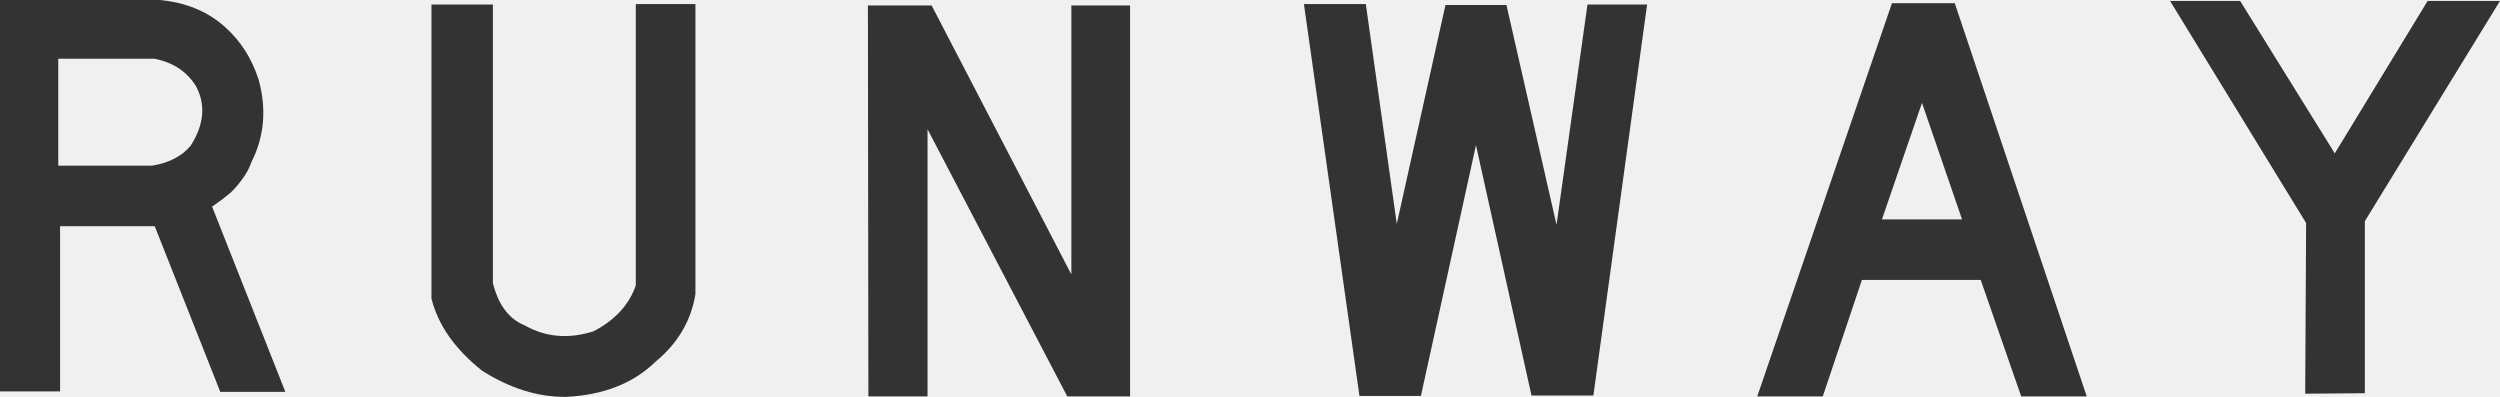
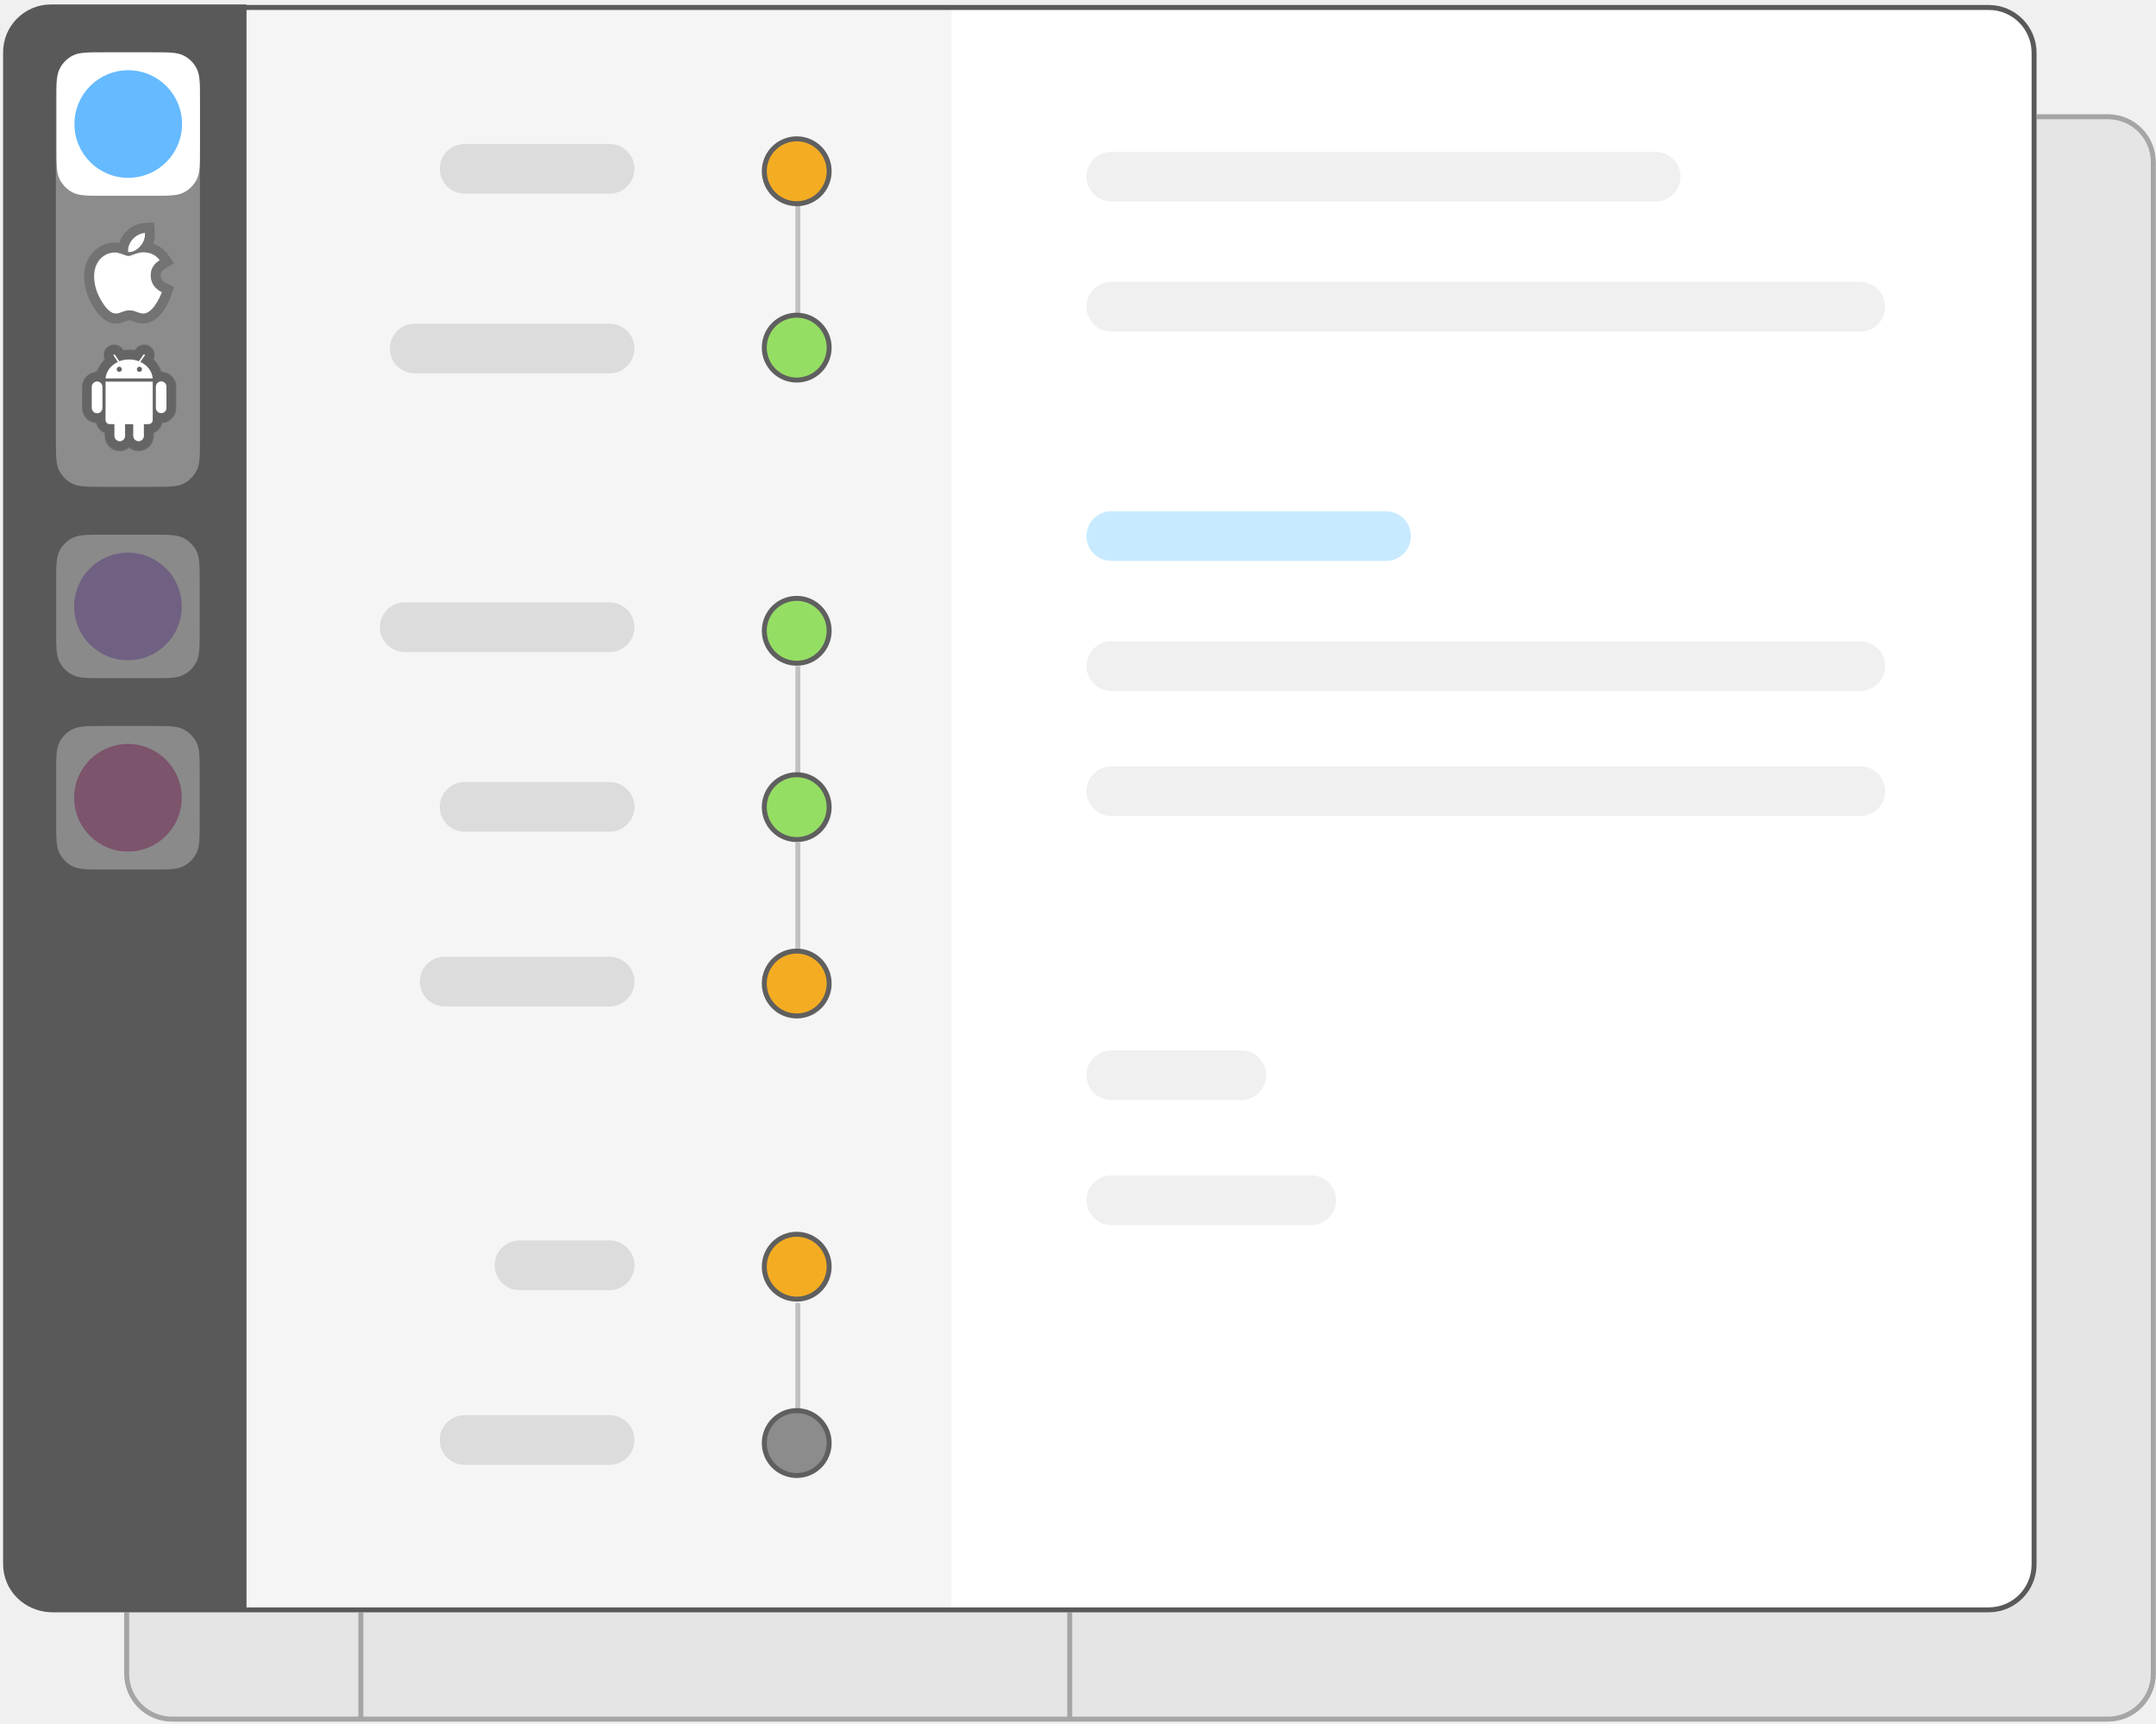
- <svg xmlns="http://www.w3.org/2000/svg" width="800" height="127" viewBox="0 0 800 127" fill="none">
-   <path d="M18.642 18.788H49.372C55.392 19.953 59.858 22.914 62.771 27.672C65.878 33.594 65.295 39.905 61.023 46.605C58.207 50.003 54.081 52.139 48.644 53.013H18.642V18.788ZM0 0V125.25H19.224V72.383H49.518L70.49 125.396H91.316L67.868 66.121C70.101 64.567 71.8 63.305 72.966 62.334C74.228 61.363 75.587 59.907 77.043 57.965C78.597 56.023 79.762 53.935 80.539 51.702C84.617 43.546 85.345 34.759 82.724 25.341C80.49 18.545 76.898 12.962 71.946 8.593C66.412 3.641 59.47 0.777 51.12 0H0Z" fill="#333333" />
-   <path d="M138.067 1.456V95.54C140.203 104.084 145.64 111.803 154.378 118.697C163.311 124.328 172.243 127.095 181.176 126.998C193.118 126.415 202.634 122.677 209.721 115.784C216.906 109.861 221.178 102.628 222.538 94.083V1.311H203.459V91.316C201.323 97.53 196.808 102.433 189.914 106.026C181.953 108.55 174.622 107.919 167.923 104.133C162.874 102.094 159.476 97.579 157.728 90.588V1.456H138.067Z" fill="#333333" />
-   <path d="M277.881 126.852H296.814V41.362L341.526 126.852H361.624V1.748H342.836V87.821L298.125 1.748H277.735L277.881 126.852Z" fill="#333333" />
-   <path d="M417.258 1.311L435.026 126.707H454.688L472.31 46.459L490.078 126.561H509.885L527.071 1.456H507.992L498.088 71.946L482.068 1.602H462.552L446.969 71.655L437.065 1.311H417.258Z" fill="#333333" />
-   <path d="M627.854 70.198H602.221L615.037 32.915L627.854 70.198ZM667.759 126.852L625.523 1.019H605.425L562.316 126.852H583.288L595.813 89.569H633.825L646.787 126.852H667.759Z" fill="#333333" />
-   <path d="M737.957 71.364L737.666 125.979L756.745 125.833V70.781L800 0.291H776.843L747.133 49.081L716.84 0.291H694.411L737.957 71.364Z" fill="#333333" />
+ <svg xmlns="http://www.w3.org/2000/svg" width="434" height="347" fill="none">
+   <g stroke="#595959" opacity=".5">
+     <rect width="407.96" height="322.55" x="25.5" y="23.5" fill="#D9D9D9" rx="9.13" />
+     <path d="M72.643 345.997V22.447M215.333 345.997V22.447" />
+   </g>
+   <rect width="408.96" height="323.55" x="1" y="1" fill="#fff" rx="9.63" />
+   <path fill="#F5F5F5" d="M48.854.896h142.685V324.45H48.854z" />
+   <circle cx="160.379" cy="34.475" r="6.529" fill="#F4AD22" stroke="#5F5F5F" />
+   <rect width="39.188" height="10" x="88.525" y="28.98" fill="#C4C4C4" fill-opacity=".5" rx="5" />
+   <circle cx="160.379" cy="69.974" r="6.529" fill="#95DE64" stroke="#5F5F5F" />
+   <rect width="49.236" height="10" x="78.477" y="65.149" fill="#C4C4C4" fill-opacity=".5" rx="5" />
+   <circle cx="160.379" cy="126.974" r="6.529" fill="#95DE64" stroke="#5F5F5F" />
+   <rect width="51.246" height="10" x="76.468" y="121.252" fill="#C4C4C4" fill-opacity=".5" rx="5" />
+   <circle cx="160.379" cy="162.474" r="6.529" fill="#95DE64" stroke="#5F5F5F" />
+   <rect width="39.188" height="10" x="88.525" y="157.422" fill="#C4C4C4" fill-opacity=".5" rx="5" />
+   <circle cx="160.379" cy="197.974" r="6.529" fill="#F4AD22" stroke="#5F5F5F" />
+   <rect width="43.208" height="10" x="84.506" y="192.587" fill="#C4C4C4" fill-opacity=".5" rx="5" />
+   <circle cx="160.379" cy="254.974" r="6.529" fill="#F4AD22" stroke="#5F5F5F" />
+   <rect width="28.135" height="10" x="99.578" y="249.695" fill="#C4C4C4" fill-opacity=".5" rx="5" />
+   <circle cx="160.379" cy="290.474" r="6.529" fill="#8C8C8C" stroke="#5F5F5F" />
+   <rect width="39.188" height="10" x="88.525" y="284.86" fill="#C4C4C4" fill-opacity=".5" rx="5" />
+   <path stroke="#595959" d="M160.608 41.425v22.106M160.608 134.096v22.106M160.608 169.6v22.106M160.608 262.271v22.106" opacity=".33" />
+   <path fill="#595959" d="M.623 10.527a9.63 9.63 0 0 1 9.63-9.63h39.37V324.45h-39.37c-5.319 0-9.63-4.312-9.63-9.63V10.526Z" />
+   <path fill="#8C8C8C" d="M11.25 20.628c0-3.37 0-5.055.657-6.342a6.017 6.017 0 0 1 2.63-2.63C15.823 11 17.508 11 20.878 11h9.744c3.37 0 5.055 0 6.342.656a6.018 6.018 0 0 1 2.63 2.63c.656 1.287.656 2.972.656 6.342v67.744c0 3.37 0 5.055-.656 6.342a6.018 6.018 0 0 1-2.63 2.63C35.678 98 33.993 98 30.623 98h-9.744c-3.37 0-5.055 0-6.343-.656a6.017 6.017 0 0 1-2.63-2.63c-.655-1.287-.655-2.972-.655-6.342V20.628Z" />
+   <path fill="#fff" d="M30.348 55.463c-.007-1.332.596-2.336 1.815-3.076-.682-.977-1.713-1.514-3.072-1.617-1.288-.102-2.696.75-3.211.75-.545 0-1.791-.715-2.772-.715-2.023.03-4.174 1.613-4.174 4.832 0 .95.174 1.933.522 2.945.465 1.332 2.14 4.596 3.889 4.543.914-.022 1.56-.648 2.75-.648 1.154 0 1.751.648 2.771.648 1.764-.025 3.28-2.992 3.72-4.328-2.365-1.115-2.238-3.266-2.238-3.334Zm-2.052-5.957c.99-1.176.9-2.246.87-2.631-.874.05-1.886.596-2.462 1.266-.635.718-1.008 1.607-.928 2.609.945.072 1.809-.414 2.52-1.244Z" />
+   <path fill="#595959" fill-rule="evenodd" d="M35.023 52.99 33.2 54.096c-.39.238-.583.456-.685.627-.096.162-.17.38-.168.728l-2 .012c-.006-1.12.42-2.01 1.281-2.704.163-.13.34-.255.534-.372a3.582 3.582 0 0 0-1.64-1.301 4.39 4.39 0 0 0-.756-.224 5.444 5.444 0 0 0-.676-.092c-.818-.065-1.684.255-2.34.497-.376.14-.683.253-.871.253a.946.946 0 0 1-.162-.016c-.223-.04-.518-.146-.845-.264a10.39 10.39 0 0 0-1.04-.335l-.052-.012a3.004 3.004 0 0 0-.673-.088c-2.023.031-4.174 1.613-4.174 4.832 0 .951.174 1.933.522 2.945.465 1.332 2.14 4.596 3.889 4.543.42-.01.783-.147 1.168-.293.454-.172.938-.355 1.581-.355.595 0 1.043.172 1.476.339.407.157.802.31 1.296.31 1.764-.026 3.28-2.993 3.72-4.329-2.3-1.085-2.243-3.149-2.238-3.324v-.01h2v.012c-.002.056-.009.264.099.544.1.261.327.655.993.969l1.601.755-.555 1.681a12.746 12.746 0 0 1-1.64 3.195c-.395.552-.896 1.134-1.504 1.598-.606.461-1.437.893-2.447.908H28.866c-.878 0-1.586-.275-1.978-.428l-.076-.03c-.402-.155-.54-.19-.718-.19-.219 0-.398.047-.775.188l-.101.04c-.356.137-1.036.4-1.82.42-1.077.03-1.956-.45-2.562-.922-.619-.482-1.136-1.094-1.546-1.67-.817-1.147-1.435-2.468-1.723-3.292l-.003-.009c-.41-1.195-.63-2.397-.63-3.595 0-4.314 3.03-6.784 6.143-6.832h.031c.308 0 .614.037.901.092a5.796 5.796 0 0 1 1.188-2.07c.89-1.03 2.383-1.863 3.854-1.948l1.96-.114.15 1.958a5.32 5.32 0 0 1-.316 2.356 5.598 5.598 0 0 1 2.958 2.163l1.22 1.748Zm-5.842-5.865a4.72 4.72 0 0 0-.014-.241v-.009a2.625 2.625 0 0 0-.087.007c-.7.066-1.473.434-2.037.92a4.179 4.179 0 0 0-.698.805 3.594 3.594 0 0 0-.49 1.117 3.271 3.271 0 0 0-.079 1.026l.104.006c.22.007.434-.016.644-.066.491-.117.951-.385 1.37-.767a4.377 4.377 0 0 0 .667-.765c.092-.135.17-.267.238-.396a3.268 3.268 0 0 0 .382-1.637Z" clip-rule="evenodd" opacity=".5" />
+   <path fill="#fff" d="M21.274 84.57c0 .457.373.83.832.83h.951v2.352c0 .596.479 1.082 1.067 1.082.59 0 1.066-.485 1.066-1.082v-2.354h1.66v2.352c0 .596.479 1.082 1.067 1.082.59 0 1.066-.484 1.066-1.082v-2.352h.951a.832.832 0 0 0 .832-.83V76.85h-9.492v7.721Zm6.975-11.72.877-1.27c.05-.074.039-.174-.03-.223-.068-.047-.166-.023-.216.051l-.91 1.32a5.373 5.373 0 0 0-1.97-.367c-.7 0-1.368.131-1.968.367l-.91-1.318c-.051-.074-.149-.1-.217-.05-.068.046-.08.144-.03.222l.878 1.27c-1.395.648-2.371 1.876-2.496 3.312h9.492c-.13-1.438-1.108-2.666-2.5-3.315Zm-4.252 2.001a.525.525 0 1 1 0-1.05.525.525 0 0 1 0 1.05Zm4.07 0a.525.525 0 1 1 0-1.05.525.525 0 0 1 0 1.05Zm4.363 1.967c-.59 0-1.066.484-1.066 1.082v4.227c0 .596.479 1.082 1.066 1.082.59 0 1.067-.485 1.067-1.082v-4.229a1.07 1.07 0 0 0-1.067-1.08Zm-12.863 0c-.59 0-1.066.484-1.066 1.082v4.227c0 .596.478 1.082 1.066 1.082.59 0 1.067-.485 1.067-1.082v-4.229c0-.597-.479-1.08-1.067-1.08Z" />
+   <path stroke="#595959" stroke-opacity=".5" stroke-width="2" d="M22.057 86.4a1.832 1.832 0 0 1-1.783-1.83v-.486c-.22.08-.457.125-.707.125a2.076 2.076 0 0 1-2.066-2.082V77.9c0-1.136.91-2.082 2.066-2.082.25 0 .487.044.707.125v-.094h.012c.186-1.356.958-2.512 2.037-3.308l-.27-.39-.008-.012-.008-.012c-.272-.42-.316-1.162.295-1.587.614-.432 1.315-.13 1.613.302l.49.71c.5-.125 1.026-.19 1.566-.19s1.065.065 1.565.19l.488-.709.002-.002c.312-.454 1.011-.716 1.606-.308l.008.005.008.005c.583.417.579 1.155.273 1.602l-.003.003-.27.392c1.079.796 1.852 1.952 2.041 3.31h.047v.077a2.07 2.07 0 0 1 2.73 1.972m-12.439 8.5 11.44-8.5m-11.44 8.5v1.353c0 1.133.913 2.082 2.067 2.082.859 0 1.582-.523 1.897-1.257a2.065 2.065 0 0 0 1.896 1.255 2.074 2.074 0 0 0 2.066-2.082v-1.352m-7.926.002 7.926-.002m4.514-8.498v.001l-1-.003m1 .002v-.002h-1m1 .002v4.227c0 1.135-.91 2.082-2.067 2.082a2.05 2.05 0 0 1-.664-.11m1.73-6.2v4.228c0 .597-.476 1.082-1.066 1.082a1.05 1.05 0 0 1-.664-.237V84.1m0 0v.47c0 .994-.796 1.803-1.783 1.829m1.783-2.299-1.783 2.299m.663-9.549c.032-.054.066-.107.103-.159l.017-.024a2.077 2.077 0 0 1 .965-.726l.014.135-1.099.774Zm0 0h-.88m.88 0h-.88m0 0h-8.414a2.145 2.145 0 0 0-.095-.148 2.08 2.08 0 0 0-.983-.758v.906h9.492Zm2.062.158-.062-.692v.534l.062.158Zm-1.062.157h.883l-.883 4.963v-4.963Zm-9.492 0V83.3v-6.136Zm1.025-5.186v.002-.002Zm1.232 2.255a.471.471 0 0 1 .048-.133 3.85 3.85 0 0 1 .407-.248h.008l.001.467v.006h-.005l-.468-.002c0-.03.003-.06.01-.09Zm-.009.093h.474v.475a.475.475 0 0 1-.474-.475Zm.475.475v-.475h.474a.475.475 0 0 1-.474.475Zm.474-.475-.47-.001h-.004v-.474a.476.476 0 0 1 .474.475Zm3.503-.466a.505.505 0 0 1 .048-.007l.043.023v.449h-.005l-.467-.002a.475.475 0 0 1 .381-.463Zm.093.465v-.447a3.956 3.956 0 0 1 .426.272l.02.015a.475.475 0 0 1 .029.16h-.474Zm0 .001h.475a.475.475 0 0 1-.475.475v-.475Zm-.001.003.001.472a.475.475 0 0 1-.474-.475h.473v.003Z" />
+   <path fill="#595959" fill-opacity=".5" d="m29.115 71.581 1.54 1.065.005-.007-1.545-1.058Zm-.876 1.268-1.541-1.064-1.261 1.826 2.011.936.79-1.698Zm.846-1.49 1.09-1.524-.015-.01-.015-.01-1.06 1.544Zm-.216.05 1.542 1.063.004-.005-1.546-1.058Zm-.91 1.32-.686 1.742 1.384.545.845-1.225-1.542-1.063Zm-3.932 0-1.542 1.063.845 1.224 1.383-.545-.686-1.743Zm-.91-1.318-1.545 1.058.004.007 1.541-1.065Zm-.216-.05 1.06 1.544.014-.01.014-.01-1.088-1.524Zm-.03.222-1.57 1.02.015.023.015.022 1.54-1.065Zm.877 1.268.79 1.698 2.012-.936-1.261-1.826-1.541 1.064Zm-2.494 3.31-1.866-.163-.177 2.035h2.043V76.16Zm9.482 0v1.872h2.048l-.183-2.04-1.865.167Zm2.987 1.69-1.873-.006v.006h1.873Zm-10.688 7.513h1.873V83.49h-1.873v1.873Zm2.13-.002v-1.873h-1.872v1.873h1.873Zm1.66 0h1.872v-1.873h-1.873v1.873Zm2.13 0v-1.873h-1.873v1.873h1.873Zm1.781-8.54h1.873V74.95h-1.873v1.873Zm-9.482 0V74.95h-1.873v1.873h1.873Zm6.32-6.305-.876 1.268 3.082 2.129.876-1.268-3.082-2.13Zm.423 2.366c-.897-.64-.855-1.736-.428-2.36l3.091 2.116c.529-.772.547-2.066-.486-2.804l-2.177 3.048Zm2.418-.416c-.438.64-1.47 1.067-2.389.436l2.119-3.089c-1.056-.724-2.282-.25-2.822.538l3.092 2.115Zm-.913 1.324.909-1.319-3.084-2.126-.91 1.32 3.085 2.125Zm-3.509.444c.468 0 .902.087 1.28.236l1.373-3.485a7.24 7.24 0 0 0-2.653-.497v3.745Zm-1.28.236a3.494 3.494 0 0 1 1.28-.237V70.49a7.24 7.24 0 0 0-2.653.497l1.373 3.485Zm-3.137-1.996.91 1.317 3.082-2.128-.91-1.317-3.082 2.129Zm2.413.41c-.96.686-2.005.186-2.417-.416l3.091-2.115c-.514-.751-1.753-1.301-2.85-.517l2.177 3.048Zm.453-2.323c.367.565.48 1.684-.482 2.343l-2.118-3.089c-1.1.753-1.009 2.067-.54 2.788l3.14-2.042Zm.847 1.225-.876-1.268-3.082 2.129.876 1.268 3.082-2.13Zm-2.169 4.535c.057-.65.52-1.355 1.417-1.773l-1.58-3.396c-1.887.878-3.376 2.628-3.569 4.845l3.732.325Zm7.616-2.035h-9.482v3.746h9.482v-3.746Zm-3.288.26c.897.418 1.364 1.124 1.422 1.78l3.731-.334c-.198-2.216-1.687-3.964-3.572-4.842l-1.58 3.396Zm6.018 3.306a.8.8 0 0 1-.808.792l-.21-3.746c-1.65 0-2.728 1.35-2.728 2.954h3.746Zm0 4.222v-4.222H29.72v4.222h3.746Zm-.808-.792c.474 0 .808.38.808.792H29.72c0 1.603 1.08 2.954 2.728 2.954l.21-3.746Zm-.808.792a.8.8 0 0 1 .808-.792l-.21 3.746c1.65 0 2.934-1.35 2.934-2.954H31.85Zm0-4.224v4.224h3.532v-4.224H31.85Zm.808.794a.805.805 0 0 1-.808-.8l3.532.012a2.938 2.938 0 0 0-2.934-2.958l.21 3.746Zm-10.573 4.846c.573 0 1.042.463 1.042 1.043h-3.746a2.704 2.704 0 0 0 2.704 2.703V83.49Zm.95 0h-.95v3.746h.95V83.49Zm1.873 4.222v-2.35h-3.745v2.35h3.745Zm-.807-.793c.473 0 .807.38.807.793h-3.745c0 1.602 1.29 2.953 2.938 2.953V86.92Zm-.808.793a.8.8 0 0 1 .808-.793v3.746c1.65 0 2.938-1.349 2.938-2.953h-3.746Zm0-2.351v2.35h3.746v-2.35h-3.746Zm3.531-1.873h-1.658v3.746h1.658v-3.746Zm1.873 4.222v-2.35h-3.746v2.35h3.746Zm-.807-.793c.473 0 .807.38.807.793h-3.746c0 1.602 1.29 2.953 2.939 2.953v-3.746Zm-.808.793a.8.8 0 0 1 .808-.793v3.746c1.65 0 2.938-1.349 2.938-2.953h-3.746Zm0-2.35v2.35h3.746v-2.35h-3.746Zm2.823-1.872h-.95v3.746h.95v-3.746Zm-1.042 1.043c0-.58.469-1.043 1.042-1.043v3.746a2.704 2.704 0 0 0 2.704-2.703h-3.746Zm0-7.71v7.71h3.746v-7.71h-3.746Zm-7.609 1.873h9.482V74.95h-9.482v3.746Zm1.873 5.84v-7.713h-3.746v7.712h3.746Zm-3.58-9.617c-1.65 0-2.938 1.35-2.938 2.954h3.746a.8.8 0 0 1-.808.792v-3.746Zm2.939 2.952c0-1.611-1.297-2.952-2.939-2.952v3.746a.801.801 0 0 1-.807-.794h3.746Zm0 4.224V77.87H18.74v4.224h3.746Zm-2.939 2.954c1.65 0 2.939-1.35 2.939-2.954H18.74a.8.8 0 0 1 .808-.792v3.746Zm-2.938-2.954c0 1.603 1.29 2.954 2.938 2.954v-3.746c.474 0 .808.38.808.792H16.61Zm0-4.222v4.222h3.746v-4.222H16.61Z" />
+   <path fill="#fff" fill-rule="evenodd" d="m29.114 71.581-.876 1.268c1.392.648 2.369 1.875 2.498 3.311h-9.482c.125-1.434 1.1-2.661 2.493-3.309l-.876-1.268c-.05-.078-.039-.176.03-.222.068-.05.166-.024.216.05l.91 1.317a5.368 5.368 0 0 1 1.966-.366c.7 0 1.368.13 1.967.366l.909-1.319c.05-.074.148-.097.216-.05.069.048.08.148.03.222Zm-5.414 3.18a.525.525 0 1 0 .583-.872.525.525 0 0 0-.583.872Zm4.065 0a.525.525 0 1 0 .584-.872.525.525 0 0 0-.584.872Zm4.683 2.011c-.59 0-1.068.484-1.068 1.081v4.222c0 .595.48 1.08 1.068 1.08a1.07 1.07 0 0 0 1.061-1.08v-4.224a1.065 1.065 0 0 0-1.061-1.079Zm-11.194 7.762c0 .457.373.83.831.83h.95v2.348c0 .595.478 1.081 1.066 1.081.589 0 1.065-.484 1.065-1.08V85.36h1.658v2.35c0 .594.478 1.08 1.065 1.08.59 0 1.066-.484 1.066-1.08v-2.35h.95a.831.831 0 0 0 .83-.829v-7.71h-9.48v7.712Zm-2.772-6.662c0-.597.476-1.08 1.065-1.08.588 0 1.066.481 1.066 1.078v4.224c0 .597-.476 1.08-1.066 1.08a1.075 1.075 0 0 1-1.065-1.08v-4.222Z" clip-rule="evenodd" />
+   <path fill="#fff" d="M11.37 20.153c0-3.37 0-5.055.657-6.342a6.018 6.018 0 0 1 2.63-2.63c1.287-.656 2.972-.656 6.342-.656h9.628c3.37 0 5.055 0 6.343.656a6.017 6.017 0 0 1 2.63 2.63c.655 1.287.655 2.972.655 6.342v9.628c0 3.37 0 5.056-.656 6.343a6.018 6.018 0 0 1-2.63 2.63c-1.287.655-2.972.655-6.342.655H21c-3.37 0-5.055 0-6.342-.655a6.019 6.019 0 0 1-2.63-2.63c-.656-1.288-.656-2.973-.656-6.343v-9.628Z" />
+   <path fill="#40A9FF" d="M36.645 24.967c0 5.982-4.85 10.832-10.832 10.832-5.982 0-10.832-4.85-10.832-10.832 0-5.982 4.85-10.832 10.832-10.832 5.982 0 10.832 4.85 10.832 10.832Z" opacity=".8" />
+   <g opacity=".3">
+     <path fill="#fff" d="M11.31 117.257c0-3.371 0-5.056.657-6.343a6.02 6.02 0 0 1 2.63-2.63c1.287-.656 2.972-.656 6.342-.656h9.628c3.37 0 5.055 0 6.343.656a6.02 6.02 0 0 1 2.63 2.63c.655 1.287.655 2.972.655 6.343v9.628c0 3.37 0 5.055-.656 6.342a6.015 6.015 0 0 1-2.63 2.63c-1.287.656-2.972.656-6.342.656H20.94c-3.37 0-5.055 0-6.342-.656a6.015 6.015 0 0 1-2.63-2.63c-.656-1.287-.656-2.972-.656-6.342v-9.628Z" />
+     <circle cx="25.753" cy="122.071" r="10.832" fill="#9254DE" opacity=".8" />
+   </g>
+   <g opacity=".3">
+     <path fill="#fff" d="M11.31 155.769c0-3.37 0-5.055.657-6.342a6.015 6.015 0 0 1 2.63-2.63c1.287-.656 2.972-.656 6.342-.656h9.628c3.37 0 5.055 0 6.343.656a6.015 6.015 0 0 1 2.63 2.63c.655 1.287.655 2.972.655 6.342v9.628c0 3.371 0 5.056-.656 6.343a6.02 6.02 0 0 1-2.63 2.63c-1.287.656-2.972.656-6.342.656H20.94c-3.37 0-5.055 0-6.342-.656a6.02 6.02 0 0 1-2.63-2.63c-.656-1.287-.656-2.972-.656-6.343v-9.628Z" />
+     <circle cx="25.753" cy="160.584" r="10.832" fill="#C41D7F" opacity=".8" />
+   </g>
+   <rect width="119.574" height="10" x="218.704" y="30.564" fill="#F0F0F0" rx="5" />
+   <rect width="160.772" height="10" x="218.704" y="56.737" fill="#F0F0F0" rx="5" />
+   <rect width="65.314" height="10" x="218.704" y="102.911" fill="#91D5FF" opacity=".5" rx="5" />
+   <rect width="160.772" height="10" x="218.704" y="129.084" fill="#F0F0F0" rx="5" />
+   <rect width="160.772" height="10" x="218.704" y="154.254" fill="#F0F0F0" rx="5" />
+   <rect width="36.174" height="10" x="218.704" y="211.432" fill="#F0F0F0" rx="5" />
+   <rect width="50.241" height="10" x="218.704" y="236.601" fill="#F0F0F0" rx="5" />
+   <rect width="407.96" height="322.55" x="1.5" y="1.5" stroke="#595959" rx="9.13" />
</svg>
